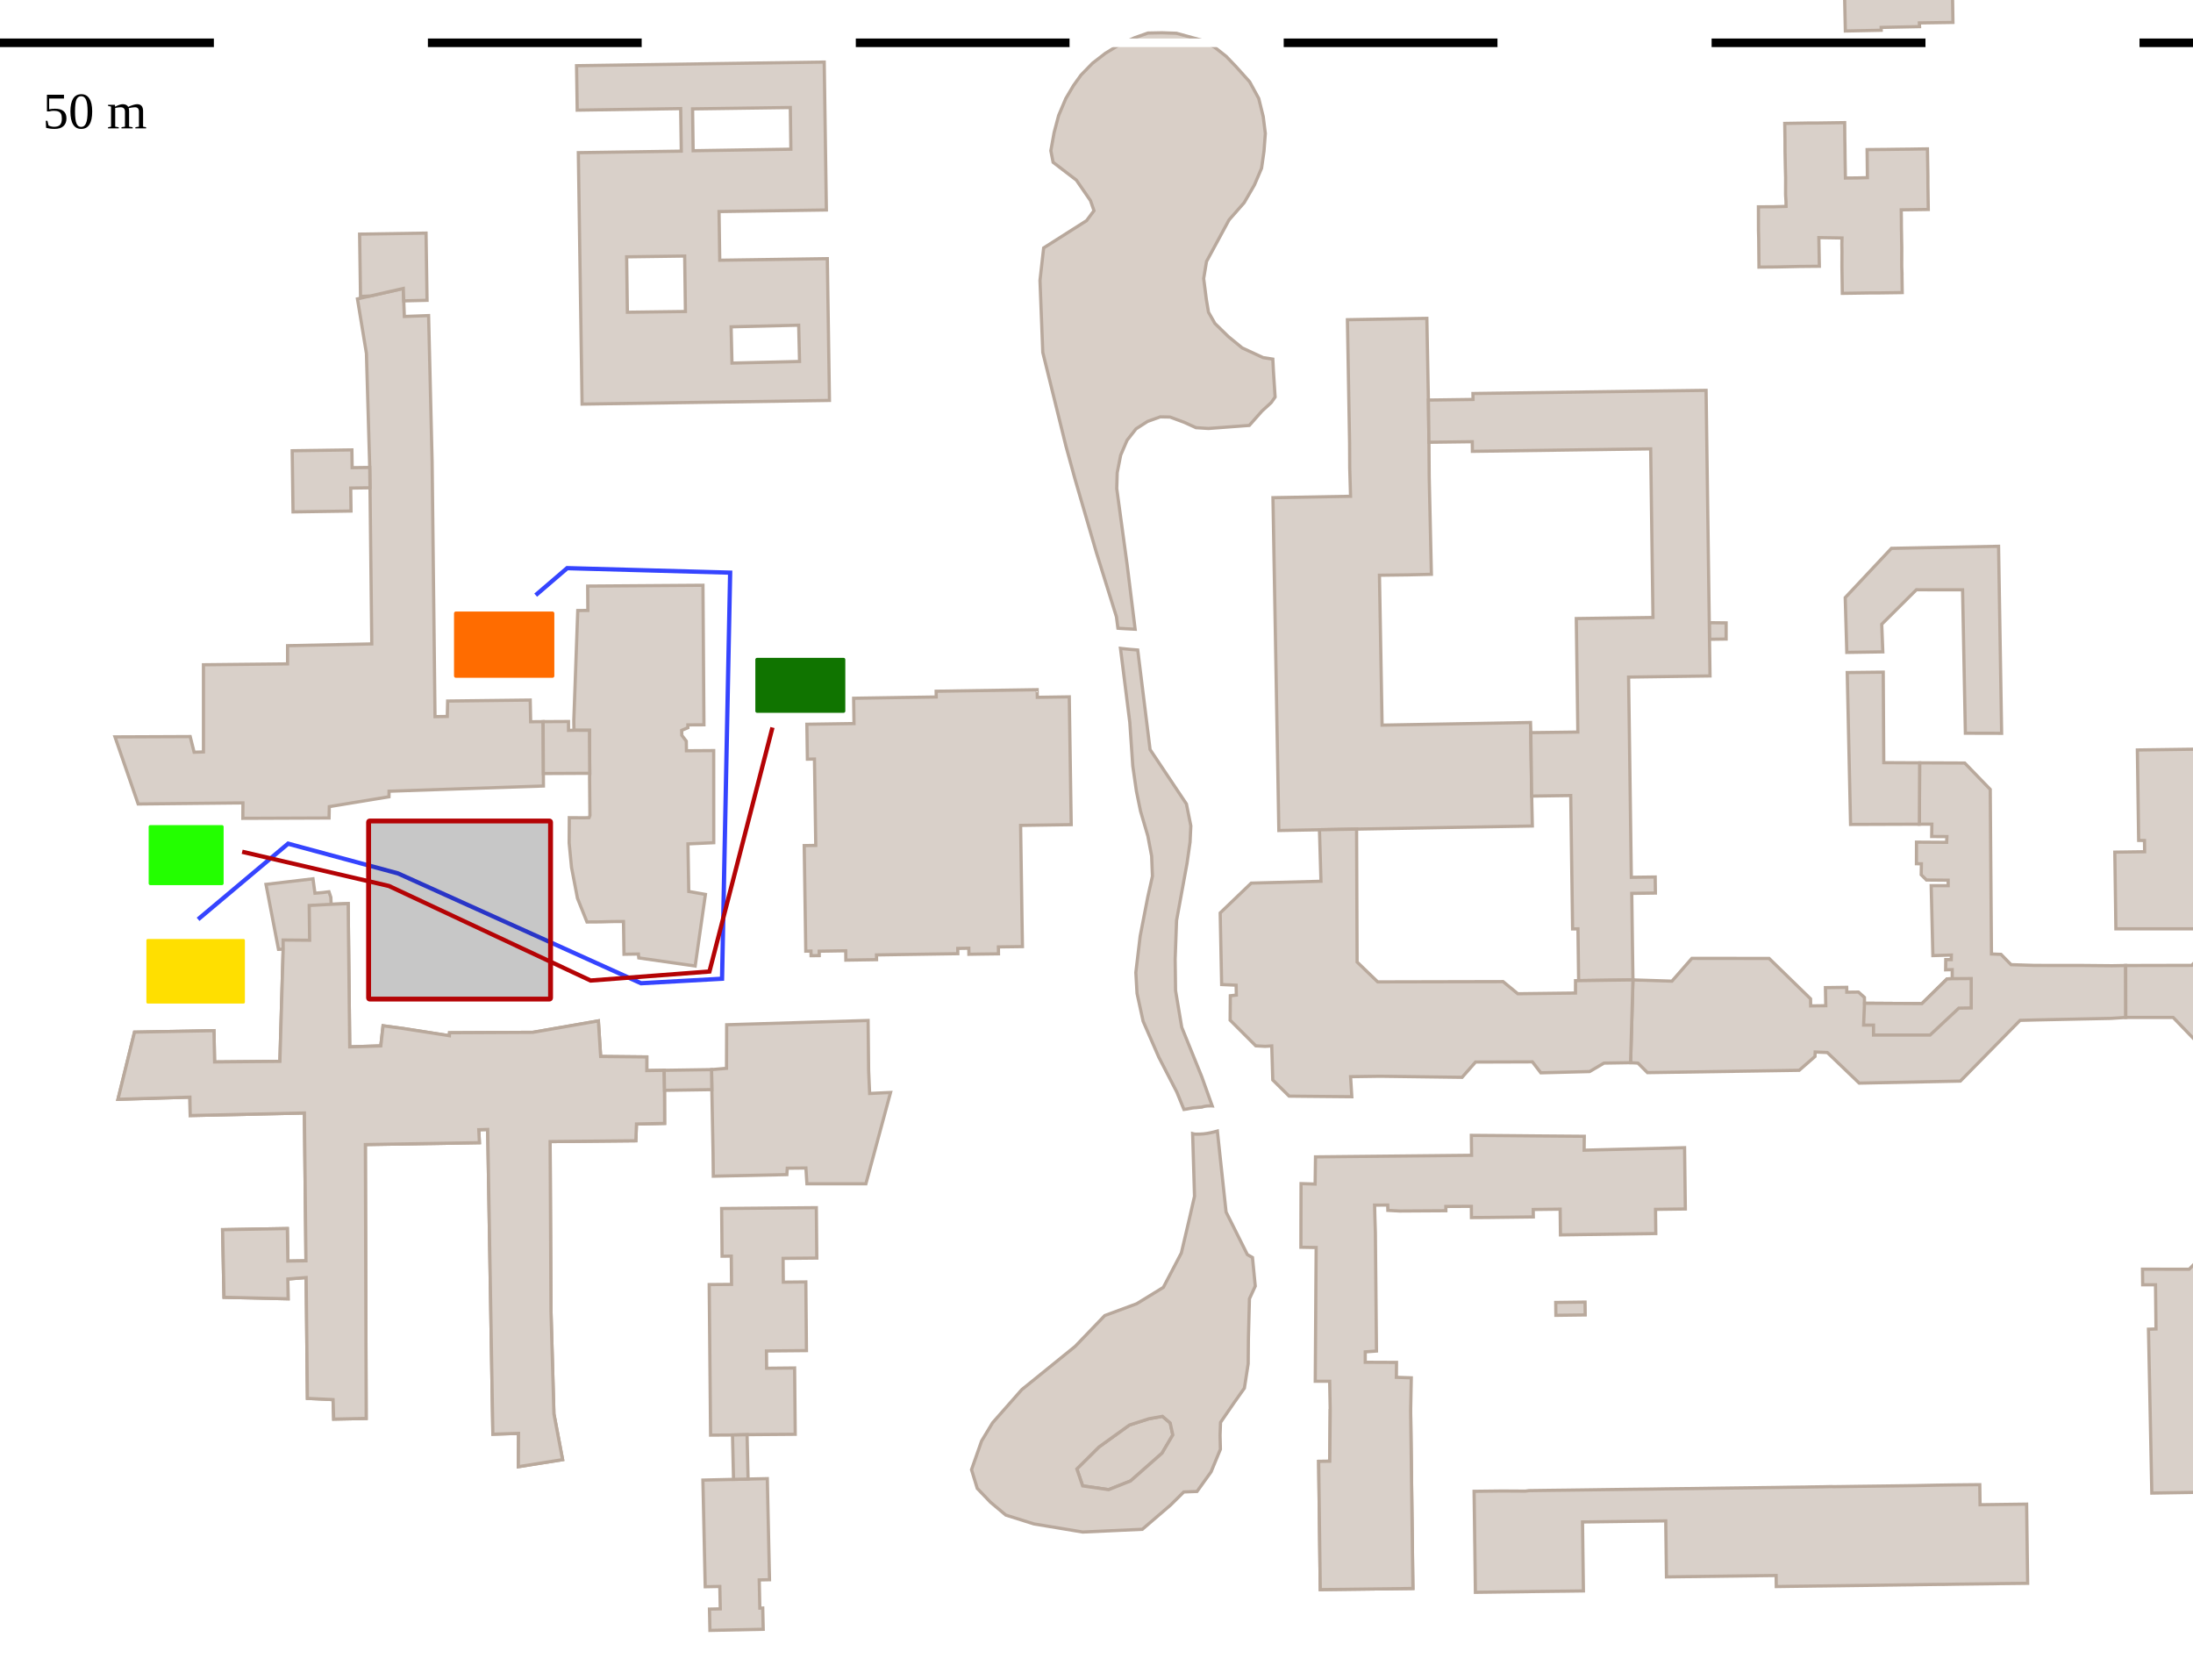
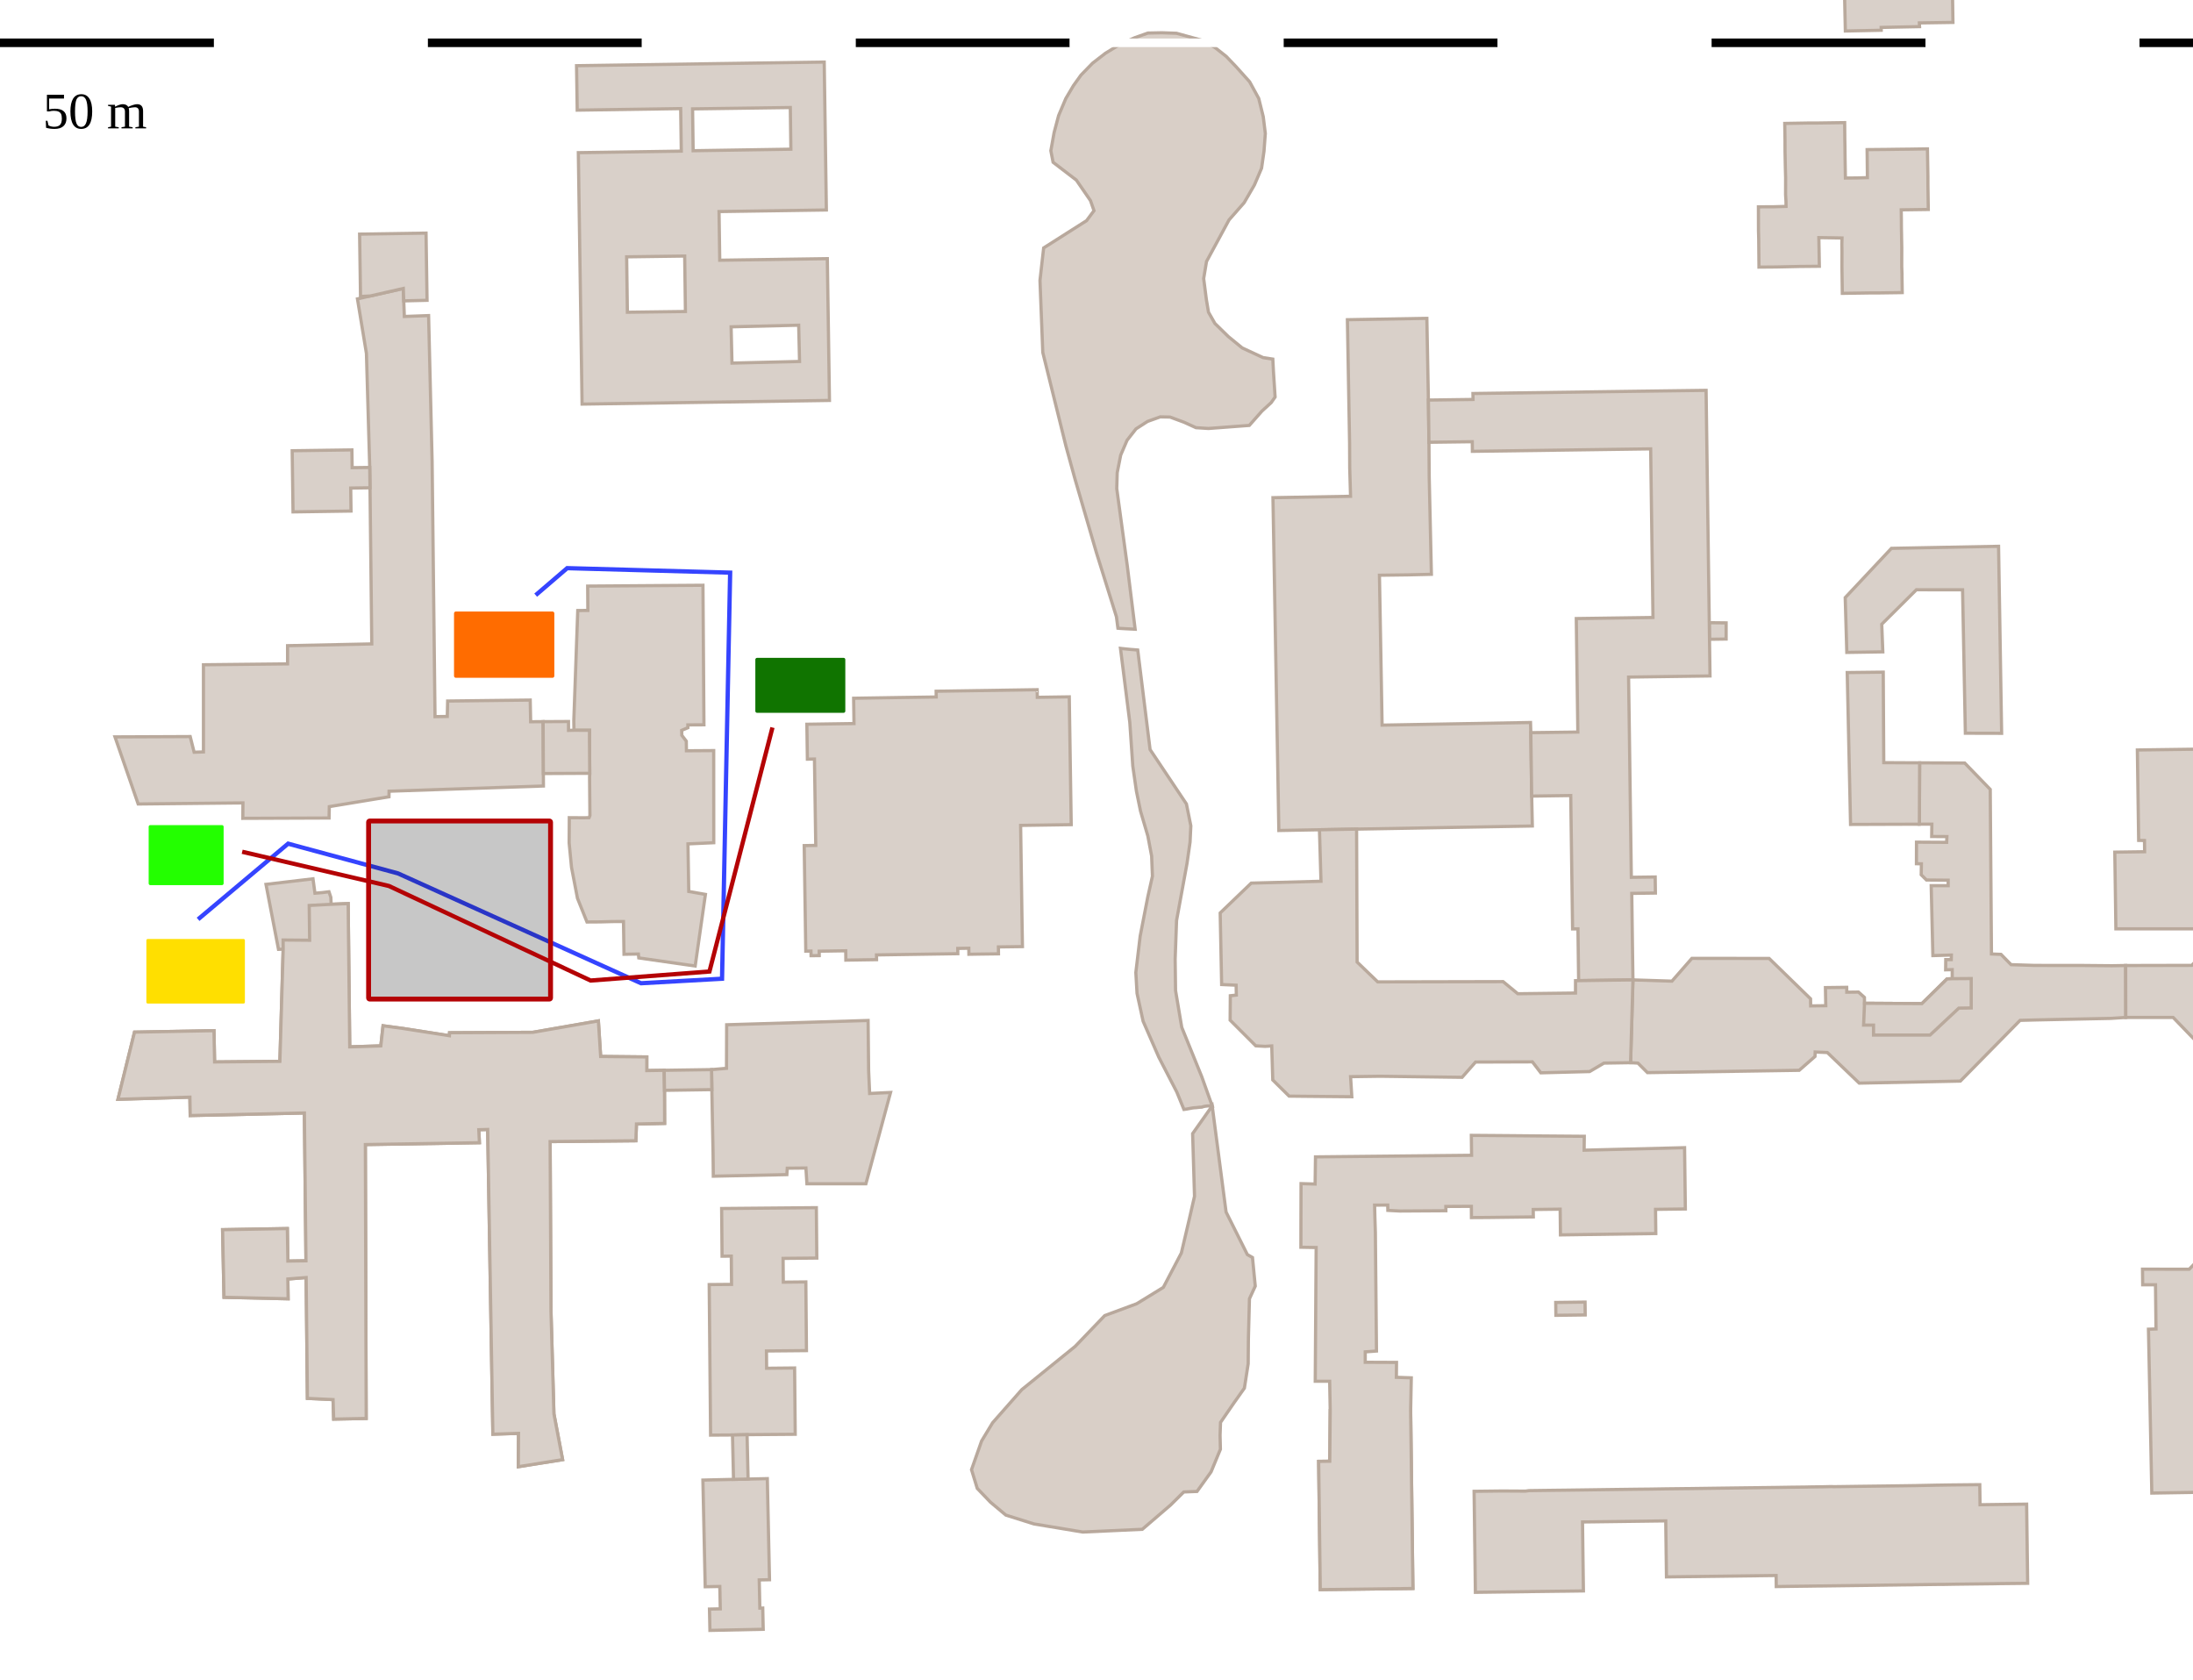
<svg xmlns="http://www.w3.org/2000/svg" viewBox="0.0 0.0 512.5 392.402" version="1.1" id="svg11">
  <defs id="defs11" />
  <g id="layer3">
    <path d="M 271.666,330.959 268.471,331.535 263.939,333 256.828,338.121 251.656,343.254 253.012,347.215 259.1,348.094 264.207,346.064 271.566,339.574 274.082,335.311 273.471,332.512 Z" style="fill:#d9cfc7;fill-rule:evenodd;stroke:#b8a89c;stroke-width:0.75" id="path4" />
-     <path d="M 284.496,264.303 C 283.984,264.458 283.459,264.577 282.938,264.691 282.389,264.812 281.834,264.895 281.275,264.957 280.949,264.992 280.621,265.006 280.293,265.014 280.043,265.019 279.793,265.022 279.543,265.023 279.343,265.036 279.146,264.997 278.951,264.959 278.872,264.942 278.793,264.923 278.715,264.902 L 279.004,274.531 279.154,279.545 277.973,284.721 276.08,292.795 271.875,300.826 265.635,304.656 258.184,307.412 251.266,314.617 238.785,324.73 231.969,332.469 229.4,336.721 227.041,343.428 228.383,347.801 231.479,351.033 235.062,354.041 241.613,356.102 253.02,358 266.955,357.361 273.578,351.674 276.645,348.635 279.738,348.518 283.027,343.938 285.207,338.652 285.127,335.387 285.236,332.381 288.367,327.824 290.812,324.371 291.699,318.664 291.75,312.881 291.994,303.494 293.352,300.533 292.703,293.848 291.504,293.164 286.533,283.225 Z M 271.666,330.959 273.471,332.512 274.082,335.311 271.566,339.574 264.207,346.064 259.1,348.094 253.012,347.215 251.656,343.254 256.828,338.121 263.939,333 268.471,331.535 Z" style="fill:#d9cfc7;fill-rule:evenodd;stroke:#b8a89c;stroke-width:0.75" id="path3" />
+     <path d="M 278.715,264.902 L 283.289,258.426 L 286.533,283.225 L 291.504,293.164 L 292.703,293.848 L 293.352,300.533 L 291.994,303.494 L 291.75,312.881 L 291.699,318.664 L 290.812,324.371 L 288.367,327.824 L 285.236,332.381 L 285.127,335.387 L 285.207,338.652 L 283.027,343.938 L 279.738,348.518 L 276.645,348.635 L 273.578,351.674 L 266.955,357.361 L 253.02,358 L 241.613,356.102 L 235.062,354.041 L 231.479,351.033 L 228.383,347.801 L 227.041,343.428 L 229.4,336.721 L 231.969,332.469 L 238.785,324.73 L 251.266,314.617 L 258.184,307.412 L 265.635,304.656 L 271.875,300.826 L 276.08,292.795 L 277.973,284.721 L 279.154,279.545 L 279.004,274.531 Z" style="fill:#d9cfc7;fill-rule:evenodd;stroke:#b8a89c;stroke-width:0.75" id="path3" />
    <path d="M 261.852,151.506 264.033,168.816 264.734,179.027 265.578,184.877 266.537,189.533 268.248,195.35 269.135,200.049 269.322,204.746 268.24,209.574 266.457,218.744 265.441,227.252 265.723,232.125 267.143,238.635 270.809,247.035 275.027,255.205 276.682,259.254 C 276.916,259.223 277.149,259.19 277.383,259.15 277.806,259.072 278.228,258.986 278.652,258.91 278.943,258.857 279.239,258.843 279.533,258.83 279.764,258.805 279.994,258.774 280.225,258.75 280.382,258.733 280.539,258.725 280.697,258.719 280.718,258.718 280.738,258.717 280.758,258.717 280.794,258.716 280.814,258.713 280.844,258.713 280.974,258.665 281.107,258.623 281.24,258.584 281.843,258.441 282.459,258.403 283.076,258.412 283.147,258.415 283.218,258.421 283.289,258.426 L 280.85,251.604 276.174,240.068 274.725,231.463 274.631,224.105 274.963,215.088 277.4,201.773 278.115,196.771 278.297,192.982 277.264,187.861 268.773,175.154 265.887,151.891 C 264.663,151.797 263.439,151.694 262.221,151.553 262.098,151.538 261.975,151.521 261.852,151.506 Z" style="fill:#d9cfc7;fill-rule:evenodd;stroke:#b8a89c;stroke-width:0.75" id="path2" />
    <path d="M 271.566,7.656 268.275,7.721 265.166,8.818 261.799,10.326 258.336,12.443 255.342,14.754 252.637,17.531 250.854,20.018 249.08,23.023 247.398,26.996 246.346,30.967 245.58,35.221 246.107,37.924 251.547,42.09 254.844,46.875 255.666,49.23 253.928,51.562 243.9,57.934 243.041,65.529 243.699,82.361 249.115,104.271 251.229,111.953 256.25,129.197 260.91,144.129 261.256,146.795 C 261.327,146.801 261.398,146.808 261.469,146.816 261.516,146.788 261.58,146.805 261.648,146.834 262.134,146.871 262.62,146.895 263.105,146.922 263.831,146.957 264.557,146.996 265.283,147.033 L 264.658,141.996 263.436,132.148 260.982,114.168 261.09,110.467 261.906,106.344 263.393,102.881 265.484,100.213 268.182,98.477 271.154,97.412 273.434,97.457 276.746,98.682 279.5,99.941 282.422,100.125 291.959,99.41 294.91,96.066 297.074,94.082 297.99,92.777 297.602,86.82 297.457,83.912 295.184,83.566 290.299,81.299 287.061,78.65 283.916,75.578 282.422,72.951 281.926,69.99 281.297,65.096 281.961,61.102 287.227,51.379 290.754,47.363 293.15,43.229 294.824,39.311 295.393,35.352 295.703,31.184 295.219,27.277 294.166,23.012 292.031,19.105 288.793,15.502 286.557,13.17 283.873,11.053 280.9,9.416 274.941,7.775 Z" style="fill:#d9cfc7;fill-rule:evenodd;stroke:#b8a89c;stroke-width:0.75" id="path1" />
  </g>
  <path style="fill-rule:evenodd;fill:rgb(85.098%,81.569%,78.824%);fill-opacity:1;stroke-width:0.75;stroke-linecap:butt;stroke-linejoin:miter;stroke:rgb(72.549%,66.275%,61.176%);stroke-opacity:1;stroke-miterlimit:4;" d="M 27.57 256.877 L 44.378 256.377 L 44.45 260.675 L 71.134 260.078 L 71.503 294.618 L 67.275 294.683 L 67.152 287.087 L 52.017 287.348 L 52.349 303.147 L 67.332 303.495 L 67.268 298.872 L 69.554 298.687 L 71.546 298.535 L 71.841 326.77 L 77.836 327.053 L 77.98 331.61 L 85.577 331.459 L 85.461 293.565 L 85.381 267.457 L 112.037 267.023 L 111.893 263.985 L 113.971 263.93 L 114.634 302.832 L 115.183 335.137 L 121.177 334.942 L 121.126 342.733 L 131.479 341.084 L 129.451 330.395 L 128.766 306.446 L 128.564 266.762 L 148.597 266.567 L 148.741 262.649 L 155.32 262.509 L 155.292 254.782 L 155.263 252.97 L 155.22 250.105 L 151.158 250.17 L 151.158 246.98 L 140.373 246.872 L 139.84 238.56 L 124.532 241.229 L 105.061 241.327 L 105.025 242.021 L 94.255 240.339 L 89.522 239.699 L 88.995 244.397 L 81.732 244.625 L 81.364 211.148 L 77.389 211.311 L 77.317 209.683 L 76.883 208.381 L 75.318 208.577 L 73.601 208.718 L 73.146 205.354 L 62.16 206.656 L 65.082 221.838 L 66.178 221.805 L 65.407 248.011 L 50.149 248.152 L 50.005 240.839 L 31.436 241.186 Z M 27.57 256.877" id="path1943" />
  <path style="fill-rule:evenodd;fill:rgb(85.098%,81.569%,78.824%);fill-opacity:1;stroke-width:0.75;stroke-linecap:butt;stroke-linejoin:miter;stroke:rgb(72.549%,66.275%,61.176%);stroke-opacity:1;stroke-miterlimit:4;" d="M 27.57 256.877 L 44.378 256.377 L 44.45 260.675 L 71.134 260.078 L 71.503 294.618 L 67.275 294.683 L 67.152 287.087 L 52.017 287.348 L 52.349 303.147 L 67.332 303.495 L 67.268 298.872 L 69.554 298.687 L 71.546 298.535 L 71.841 326.77 L 77.836 327.053 L 77.98 331.61 L 85.577 331.459 L 85.461 293.565 L 85.381 267.457 L 112.037 267.023 L 111.893 263.985 L 113.971 263.93 L 114.634 302.832 L 115.183 335.137 L 121.177 334.942 L 121.126 342.733 L 131.479 341.084 L 129.451 330.395 L 128.766 306.446 L 128.564 266.762 L 148.597 266.567 L 148.741 262.649 L 155.32 262.509 L 155.292 254.782 L 155.263 252.97 L 155.22 250.105 L 151.158 250.17 L 151.158 246.98 L 140.373 246.872 L 139.84 238.56 L 124.532 241.229 L 105.061 241.327 L 105.025 242.021 L 94.255 240.339 L 89.522 239.699 L 88.995 244.397 L 81.732 244.625 L 81.364 211.148 L 77.389 211.311 L 72.26 211.583 L 72.36 219.71 L 66.164 219.656 L 66.178 221.805 L 65.407 248.011 L 50.149 248.152 L 50.005 240.839 L 31.436 241.186 Z M 27.57 256.877" id="path1944" />
  <path style="fill-rule:evenodd;fill:rgb(85.098%,81.569%,78.824%);fill-opacity:1;stroke-width:0.75;stroke-linecap:butt;stroke-linejoin:miter;stroke:rgb(72.549%,66.275%,61.176%);stroke-opacity:1;stroke-miterlimit:4;" d="M 26.87 172.191 L 32.287 187.872 L 54.211 187.645 L 56.772 187.623 L 56.75 191.225 L 76.905 191.149 L 76.956 188.491 L 83.059 187.481 L 90.907 186.19 L 90.922 184.888 L 126.999 183.672 L 126.985 180.753 L 126.948 173.168 L 126.926 168.632 L 124.012 168.654 L 123.911 163.586 L 104.614 163.814 L 104.528 167.416 L 101.663 167.46 L 100.985 107.852 L 100.163 73.745 L 94.493 73.951 L 94.421 72.073 L 94.356 70.305 L 94.248 67.407 L 86.514 69.166 L 83.535 69.838 L 85.634 82.6 L 86.406 109.23 L 86.471 113.983 L 86.868 149.089 L 86.882 150.466 L 67.203 150.879 L 67.203 155.133 L 47.545 155.339 L 47.545 175.708 L 45.366 175.773 L 44.45 172.115 L 39.919 172.137 Z M 26.87 172.191" id="path1946" />
  <path style="fill-rule:evenodd;fill:rgb(85.098%,81.569%,78.824%);fill-opacity:1;stroke-width:0.75;stroke-linecap:butt;stroke-linejoin:miter;stroke:rgb(72.549%,66.275%,61.176%);stroke-opacity:1;stroke-miterlimit:4;" d="M 297.485 116.294 L 298.43 169.652 L 298.56 176.717 L 298.863 194.068 L 303.487 193.982 L 308.356 193.895 L 317.034 193.742 L 358.104 193.016 L 357.952 186.027 L 357.75 171.204 L 357.678 168.828 L 322.993 169.446 L 322.936 166.169 L 322.373 134.417 L 329.089 134.33 L 334.514 134.2 L 334.002 111.444 L 333.944 103.348 L 333.814 93.484 L 333.454 74.385 L 314.885 74.711 L 315.397 103.608 L 315.426 109.361 L 315.621 115.969 Z M 297.485 116.294" id="path1947" />
  <path style="fill-rule:evenodd;fill:rgb(85.098%,81.569%,78.824%);fill-opacity:1;stroke-width:0.75;stroke-linecap:butt;stroke-linejoin:miter;stroke:rgb(72.549%,66.275%,61.176%);stroke-opacity:1;stroke-miterlimit:4;" d="M 134.739 15.351 L 134.869 24.011 L 134.891 25.736 L 159.071 25.378 L 159.216 35.318 L 135.157 35.676 L 135.367 50.164 L 135.504 59.409 L 136.03 94.428 L 193.843 93.571 L 193.633 79.474 L 193.345 60.441 L 168.204 60.809 L 168.039 49.436 L 193.121 49.067 L 192.616 14.504 L 165.673 14.894 Z M 146.447 60.017 L 160.01 59.833 L 160.183 72.789 L 146.62 72.964 Z M 161.857 25.443 L 184.696 25.128 L 184.825 34.862 L 161.986 35.22 Z M 170.859 76.371 L 186.651 75.991 L 186.853 84.466 L 171.061 84.846 Z M 170.859 76.371" id="path1948" />
  <path style="fill-rule:evenodd;fill:rgb(85.098%,81.569%,78.824%);fill-opacity:1;stroke-width:0.75;stroke-linecap:butt;stroke-linejoin:miter;stroke:rgb(72.549%,66.275%,61.176%);stroke-opacity:1;stroke-miterlimit:4;" d="M 187.941 197.595 L 188.31 222.261 L 189.522 222.239 L 189.543 223.324 L 191.455 223.303 L 191.441 222.271 L 197.645 222.174 L 197.673 224.355 L 204.851 224.247 L 204.837 223.14 L 222.28 222.879 L 223.839 222.857 L 223.823 221.62 L 226.406 221.577 L 226.428 222.988 L 229.155 222.944 L 233.346 222.89 L 233.325 221.273 L 238.944 221.197 L 238.829 214.122 L 238.519 192.875 L 250.342 192.701 L 250.104 177.162 L 249.888 162.837 L 242.414 162.946 L 242.385 161.166 L 218.774 161.524 L 218.796 162.87 L 210.637 162.989 L 199.492 163.163 L 199.578 169.077 L 188.562 169.24 L 188.685 177.4 L 190.337 177.368 L 190.639 197.552 Z M 187.941 197.595" id="path1949" />
  <path style="fill-rule:evenodd;fill:rgb(85.098%,81.569%,78.824%);fill-opacity:1;stroke-width:0.75;stroke-linecap:butt;stroke-linejoin:miter;stroke:rgb(72.549%,66.275%,61.176%);stroke-opacity:1;stroke-miterlimit:4;" d="M 381.065 248.325 L 382.79 248.423 L 385.012 250.648 L 420.468 250.105 L 424.161 246.872 L 424.198 245.83 L 427.047 245.949 L 434.492 253.1 L 458.131 252.623 L 464.898 245.743 L 472.09 238.43 L 475.913 238.332 L 482.76 238.19 L 486.713 238.104 L 493.256 237.974 L 496.791 237.746 L 496.776 231.267 L 496.762 225.614 L 493.574 225.668 L 486.497 225.603 L 482.644 225.603 L 475.46 225.592 L 469.984 225.418 L 467.633 223.01 L 465.403 222.922 L 465.115 184.465 L 459.149 178.301 L 448.617 178.257 L 448.551 192.592 L 451.473 192.582 L 451.429 195.469 L 454.986 195.49 L 454.929 196.836 L 447.88 196.792 L 447.866 201.827 L 449.027 201.849 L 448.984 204.41 L 450.218 205.636 L 455.282 205.679 L 455.282 206.959 L 451.315 206.959 L 451.711 223.303 L 456.033 223.172 L 456.003 224.236 L 454.719 224.236 L 454.69 226.623 L 456.227 226.58 L 456.227 228.696 L 455.023 228.75 L 452.151 231.571 L 449.143 234.522 L 435.733 234.436 L 435.711 233.069 L 434.319 231.821 L 431.592 231.853 L 431.57 230.714 L 426.6 230.779 L 426.679 235.011 L 423.151 235.055 L 423.123 233.395 L 413.441 223.964 L 395.392 223.942 L 390.732 229.271 L 381.614 228.978 Z M 381.065 248.325" id="path1950" />
  <path style="fill-rule:evenodd;fill:rgb(85.098%,81.569%,78.824%);fill-opacity:1;stroke-width:0.75;stroke-linecap:butt;stroke-linejoin:miter;stroke:rgb(72.549%,66.275%,61.176%);stroke-opacity:1;stroke-miterlimit:4;" d="M 494.223 199.125 L 494.374 209.695 L 494.475 217.052 L 497.808 217.052 L 515.85 217.041 L 518.166 219.277 L 512.214 225.581 L 498.003 225.614 L 496.762 225.614 L 496.776 231.267 L 496.791 237.746 L 507.864 237.757 L 517.156 247.381 L 517.61 264.441 L 517.639 265.536 L 523.576 265.428 L 529.426 265.395 L 529.419 264.376 L 529.412 263.322 L 529.26 246.72 L 537.593 246.644 L 537.542 253.979 L 544.915 253.936 L 555.736 253.881 L 555.353 229.575 L 522.667 198.767 L 519.688 198.842 L 519.659 196.206 L 520.864 196.152 L 520.38 174.969 L 499.496 175.252 L 499.799 196.38 L 501.162 196.401 L 501.191 199.027 Z M 515.907 228.946 L 521.881 222.857 L 537.485 237.919 L 537.542 241.674 L 529.21 241.674 Z M 515.907 228.946" id="path1951" />
  <path style="fill-rule:evenodd;fill:rgb(85.098%,81.569%,78.824%);fill-opacity:1;stroke-width:0.75;stroke-linecap:butt;stroke-linejoin:miter;stroke:rgb(72.549%,66.275%,61.176%);stroke-opacity:1;stroke-miterlimit:4;" d="M 344.491 348.484 L 344.606 357.186 L 344.642 360.268 L 344.65 360.691 L 344.657 360.898 L 344.707 365.032 L 344.722 366.074 L 344.794 372.086 L 351.337 371.999 L 352.52 371.988 L 357.389 371.923 L 357.736 371.911 L 362.1 371.858 L 364.863 371.825 L 365.094 371.825 L 366.01 371.814 L 370.043 371.76 L 369.934 363.686 L 369.927 363.231 L 369.891 360.333 L 369.884 359.629 L 369.848 356.926 L 369.833 355.646 L 389.051 355.396 L 389.282 355.396 L 389.31 357.968 L 389.332 359.509 L 389.361 361.592 L 389.376 363.133 L 389.383 363.383 L 389.448 368.483 L 415.072 368.157 L 415.094 369.47 L 415.108 370.74 L 418.217 370.696 L 421.485 370.653 L 421.745 370.653 L 424.804 370.609 L 426.066 370.599 L 428.525 370.566 L 429.341 370.556 L 433.619 370.501 L 436.988 370.458 L 439.917 370.414 L 440.277 370.414 L 440.407 370.403 L 443.321 370.371 L 443.668 370.36 L 446.633 370.328 L 446.978 370.328 L 447.137 370.316 L 450.362 370.273 L 453.717 370.23 L 453.876 370.241 L 457.093 370.186 L 460.642 370.143 L 466.146 370.078 L 467.027 370.056 L 473.858 369.98 L 473.786 364.392 L 473.75 361.94 L 473.75 361.517 L 473.699 357.859 L 473.67 355.57 L 473.634 352.716 L 473.619 351.479 L 466.825 351.565 L 462.734 351.62 L 462.705 349.449 L 462.669 346.932 L 461.096 346.943 L 455.909 346.998 L 452.39 347.051 L 451.833 347.063 L 447.592 347.149 L 444.512 347.193 L 441.194 347.236 L 434.261 347.323 L 429.759 347.388 L 428.447 347.399 L 428.043 347.377 L 426.066 347.421 L 422.935 347.464 L 422.041 347.486 L 418.477 347.529 L 415.035 347.583 L 411.472 347.627 L 410.931 347.638 L 408.074 347.671 L 404.72 347.714 L 400.557 347.768 L 395.031 347.844 L 393.863 347.854 L 389.188 347.909 L 385.733 347.964 L 382.516 347.996 L 379.118 348.039 L 375.756 348.082 L 372.589 348.126 L 369.444 348.169 L 366.002 348.213 L 362.179 348.257 L 359.012 348.3 L 357.426 348.322 L 357.281 348.332 L 356.487 348.44 L 351.026 348.408 Z M 344.491 348.484" id="path1952" />
  <path style="fill-rule:evenodd;fill:rgb(85.098%,81.569%,78.824%);fill-opacity:1;stroke-width:0.75;stroke-linecap:butt;stroke-linejoin:miter;stroke:rgb(72.549%,66.275%,61.176%);stroke-opacity:1;stroke-miterlimit:4;" d="M 133.008 196.976 L 133.563 202.685 L 134.955 209.911 L 137.177 215.446 L 140.373 215.424 L 143.064 215.348 L 145.704 215.337 L 145.827 222.988 L 149.189 222.933 L 149.283 223.844 L 162.463 225.733 L 164.857 209 L 160.961 208.316 L 160.789 198.073 L 160.774 197.194 L 166.805 196.922 L 166.79 175.393 L 160.42 175.436 L 160.385 173.19 L 159.339 171.822 L 159.31 170.661 L 160.753 170.054 L 160.753 169.391 L 164.511 169.37 L 164.28 136.761 L 155.118 136.826 L 137.336 136.956 L 137.379 142.642 L 135.02 142.664 L 134.097 168.415 L 134.134 170.64 L 137.769 170.65 L 137.755 172.538 L 137.82 180.699 L 137.783 181.643 L 137.863 190.574 L 137.661 191.073 L 136.355 191.095 L 133.044 191.073 Z M 133.008 196.976" id="path1953" />
  <path style="fill-rule:evenodd;fill:rgb(85.098%,81.569%,78.824%);fill-opacity:1;stroke-width:0.75;stroke-linecap:butt;stroke-linejoin:miter;stroke:rgb(72.549%,66.275%,61.176%);stroke-opacity:1;stroke-miterlimit:4;" d="M 166.286 249.943 L 166.329 252.819 L 166.357 254.62 L 166.639 269.334 L 166.697 274.847 L 183.888 274.478 L 183.982 272.98 L 188.339 272.937 L 188.577 276.615 L 202.362 276.615 L 208.119 255.282 L 203.235 255.52 L 202.998 250.192 L 202.874 238.462 L 169.82 239.46 L 169.784 249.639 Z M 166.286 249.943" id="path1954" />
  <path style="fill-rule:evenodd;fill:rgb(85.098%,81.569%,78.824%);fill-opacity:1;stroke-width:0.75;stroke-linecap:butt;stroke-linejoin:miter;stroke:rgb(72.549%,66.275%,61.176%);stroke-opacity:1;stroke-miterlimit:4;" d="M 500.701 296.571 L 500.744 300.228 L 503.738 300.217 L 503.854 310.548 L 502.093 310.602 L 502.872 348.896 L 520.156 348.615 L 520.005 313.63 L 519.926 311.893 L 519.457 311.427 L 523.093 307.564 L 522.638 307.086 L 518.959 310.993 L 515.872 307.857 L 516.377 307.314 L 519.205 304.265 L 519.55 303.896 L 523.107 307.542 L 530.588 299.198 L 532.377 297.309 L 517.668 283.517 L 517.546 290.505 L 511.601 296.593 Z M 500.701 296.571" id="path1955" />
  <path style="fill-rule:evenodd;fill:rgb(85.098%,81.569%,78.824%);fill-opacity:1;stroke-width:0.75;stroke-linecap:butt;stroke-linejoin:miter;stroke:rgb(72.549%,66.275%,61.176%);stroke-opacity:1;stroke-miterlimit:4;" d="M 165.737 300.174 L 166.062 335.353 L 171.184 335.321 L 174.589 335.245 L 185.843 335.158 L 185.698 319.663 L 179.155 319.728 L 179.119 315.691 L 188.468 315.605 L 188.324 299.556 L 183.058 299.609 L 183.029 296.745 L 183.008 294.054 L 190.885 293.978 L 190.777 282.204 L 168.645 282.399 L 168.745 293.544 L 170.902 293.522 L 170.931 296.734 L 170.961 300.13 Z M 165.737 300.174" id="path1956" />
  <path style="fill-rule:evenodd;fill:rgb(85.098%,81.569%,78.824%);fill-opacity:1;stroke-width:0.75;stroke-linecap:butt;stroke-linejoin:miter;stroke:rgb(72.549%,66.275%,61.176%);stroke-opacity:1;stroke-miterlimit:4;" d="M 410.938 48.329 L 410.953 53.972 L 410.982 54.873 L 411.003 55.774 L 411.068 62.416 L 415.129 62.383 L 420.1 62.274 L 420.533 62.264 L 425.178 62.22 L 425.063 55.524 L 427.898 55.567 L 430.474 55.611 L 430.437 57.141 L 430.466 58.802 L 430.459 59.92 L 430.459 60.712 L 430.452 62.241 L 430.48 64.119 L 430.545 68.547 L 437.211 68.449 L 439.043 68.449 L 444.548 68.373 L 444.49 64.455 L 444.497 64.054 L 444.433 62.318 L 444.433 61.385 L 444.439 58.704 L 444.439 57.782 L 444.396 55.6 L 444.389 54.981 L 444.353 53.181 L 444.346 51.488 L 444.324 49.795 L 444.31 49.035 L 450.637 48.948 L 450.55 42.991 L 450.55 41.2 L 450.441 34.787 L 446.279 34.852 L 443.335 34.884 L 440.933 34.917 L 436.339 34.96 L 436.41 41.514 L 433.972 41.58 L 431.267 41.602 L 431.188 36.957 L 431.159 34.124 L 431.13 32.714 L 431.094 28.655 L 424.219 28.753 L 422.358 28.753 L 417.092 28.839 L 417.149 32.584 L 417.157 35.405 L 417.171 36.034 L 417.229 39.008 L 417.294 41.461 L 417.294 41.992 L 417.286 45.009 L 417.286 45.519 L 417.38 47.039 L 417.394 48.232 L 414.372 48.319 Z M 410.938 48.329" id="path1957" />
  <path style="fill-rule:evenodd;fill:rgb(85.098%,81.569%,78.824%);fill-opacity:1;stroke-width:0.75;stroke-linecap:butt;stroke-linejoin:miter;stroke:rgb(72.549%,66.275%,61.176%);stroke-opacity:1;stroke-miterlimit:4;" d="M 308.169 341.485 L 308.436 362.786 L 308.544 371.456 L 330.193 371.185 L 330.099 363.806 L 329.666 329.646 L 317.713 329.646 L 310.867 329.614 L 310.773 340.118 L 310.758 341.452 Z M 308.169 341.485" id="path1958" />
  <path style="fill-rule:evenodd;fill:rgb(85.098%,81.569%,78.824%);fill-opacity:1;stroke-width:0.75;stroke-linecap:butt;stroke-linejoin:miter;stroke:rgb(72.549%,66.275%,61.176%);stroke-opacity:1;stroke-miterlimit:4;" d="M 164.265 345.858 L 164.806 370.784 L 168.219 370.718 L 168.327 375.949 L 165.802 376.002 L 165.91 380.984 L 178.361 380.723 L 178.253 375.764 L 177.575 375.775 L 177.431 369.188 L 179.833 369.144 L 179.321 345.521 L 174.827 345.619 L 171.422 345.695 Z M 164.265 345.858" id="path1959" />
  <path style="fill-rule:evenodd;fill:rgb(85.098%,81.569%,78.824%);fill-opacity:1;stroke-width:0.75;stroke-linecap:butt;stroke-linejoin:miter;stroke:rgb(72.549%,66.275%,61.176%);stroke-opacity:1;stroke-miterlimit:4;" d="M 430.935 -7.46 L 431.253 7.245 L 439.635 7.071 L 439.621 6.409 L 443.682 6.322 L 448.595 6.224 L 448.551 5.356 L 456.4 5.237 L 456.162 -9.869 L 448.313 -9.749 L 448.327 -8.87 L 439.317 -8.708 L 439.317 -7.645 Z M 430.935 -7.46" id="path1960" />
  <path style="fill-rule:evenodd;fill:rgb(85.098%,81.569%,78.824%);fill-opacity:1;stroke-width:0.75;stroke-linecap:butt;stroke-linejoin:miter;stroke:rgb(72.549%,66.275%,61.176%);stroke-opacity:1;stroke-miterlimit:4;" d="M 84.04 54.71 L 84.249 69.274 L 86.514 69.166 L 94.248 67.407 L 94.356 70.305 L 99.802 70.175 L 99.564 54.472 Z M 84.04 54.71" id="path1961" />
  <path style="fill-rule:evenodd;fill:rgb(85.098%,81.569%,78.824%);fill-opacity:1;stroke-width:0.75;stroke-linecap:butt;stroke-linejoin:miter;stroke:rgb(72.549%,66.275%,61.176%);stroke-opacity:1;stroke-miterlimit:4;" d="M 68.285 105.323 L 68.479 119.616 L 82.034 119.42 L 81.962 114.048 L 86.471 113.983 L 86.406 109.23 L 82.295 109.284 L 82.236 105.128 Z M 68.285 105.323" id="path1962" />
  <path style="fill-rule:evenodd;fill:rgb(85.098%,81.569%,78.824%);fill-opacity:1;stroke-width:0.75;stroke-linecap:butt;stroke-linejoin:miter;stroke:rgb(72.549%,66.275%,61.176%);stroke-opacity:1;stroke-miterlimit:4;" d="M 126.926 168.632 L 126.948 173.168 L 126.985 180.753 L 137.82 180.699 L 137.755 172.538 L 137.769 170.65 L 134.134 170.64 L 132.863 170.672 L 132.857 168.6 Z M 126.926 168.632" id="path1963" />
  <path style="fill-rule:evenodd;fill:rgb(85.098%,81.569%,78.824%);fill-opacity:1;stroke-width:0.75;stroke-linecap:butt;stroke-linejoin:miter;stroke:rgb(72.549%,66.275%,61.176%);stroke-opacity:1;stroke-miterlimit:4;" d="M 155.22 250.105 L 155.263 252.97 L 155.292 254.782 L 166.357 254.62 L 166.329 252.819 L 166.286 249.943 Z M 155.22 250.105" id="path1964" />
  <path style="fill-rule:evenodd;fill:rgb(85.098%,81.569%,78.824%);fill-opacity:1;stroke-width:0.75;stroke-linecap:butt;stroke-linejoin:miter;stroke:rgb(72.549%,66.275%,61.176%);stroke-opacity:1;stroke-miterlimit:4;" d="M 363.571 304.351 L 363.608 307.358 L 370.461 307.271 L 370.425 304.265 Z M 363.571 304.351" id="path1965" />
  <path style="fill-rule:evenodd;fill:rgb(85.098%,81.569%,78.824%);fill-opacity:1;stroke-width:0.75;stroke-linecap:butt;stroke-linejoin:miter;stroke:rgb(72.549%,66.275%,61.176%);stroke-opacity:1;stroke-miterlimit:4;" d="M 399.453 145.507 L 399.504 149.382 L 403.392 149.327 L 403.392 145.551 Z M 399.453 145.507" id="path1966" />
  <path style="fill-rule:evenodd;fill:rgb(85.098%,81.569%,78.824%);fill-opacity:1;stroke-width:0.75;stroke-linecap:butt;stroke-linejoin:miter;stroke:rgb(72.549%,66.275%,61.176%);stroke-opacity:1;stroke-miterlimit:4;" d="M 304.013 291.449 L 307.585 291.514 L 307.563 294.423 L 307.512 301.465 L 307.469 308.117 L 307.419 315.344 L 307.397 318.6 L 307.368 322.766 L 310.737 322.766 L 310.852 328.756 L 310.867 329.614 L 310.773 340.118 L 310.758 341.452 L 308.169 341.485 L 308.436 362.786 L 308.544 371.456 L 330.193 371.185 L 330.099 363.806 L 329.666 329.646 L 329.818 321.963 L 326.319 321.844 L 326.34 321.052 L 326.362 318.36 L 319.054 318.328 L 319.054 315.898 L 321.681 315.703 L 321.421 287.988 L 321.313 284.548 L 321.24 281.607 L 324.306 281.597 L 324.336 282.834 L 327.142 282.986 L 337.897 282.921 L 337.89 281.922 L 343.856 281.89 L 343.871 284.516 L 347.585 284.494 L 358.334 284.364 L 358.312 282.627 L 364.603 282.551 L 364.675 288.563 L 386.959 288.249 L 386.894 282.594 L 393.863 282.508 L 393.682 268.184 L 389.059 268.303 L 370.208 268.77 L 370.245 265.525 L 359.301 265.438 L 352.232 265.373 L 343.849 265.308 L 343.906 269.964 L 307.426 270.333 L 307.389 273.078 L 307.34 276.68 L 304.05 276.583 L 304.028 283.788 Z M 304.013 291.449" id="path1967" />
  <path style="fill-rule:evenodd;fill:rgb(85.098%,81.569%,78.824%);fill-opacity:1;stroke-width:0.75;stroke-linecap:butt;stroke-linejoin:miter;stroke:rgb(72.549%,66.275%,61.176%);stroke-opacity:1;stroke-miterlimit:4;" d="M 333.814 93.484 L 333.944 103.348 L 344.065 103.218 L 344.094 105.464 L 379.442 104.976 L 385.755 104.89 L 386.296 144.292 L 368.376 144.542 L 368.737 171.063 L 357.75 171.204 L 357.952 186.027 L 361.797 185.973 L 367.077 185.897 L 367.51 217.063 L 368.765 217.052 L 368.924 229.151 L 375.684 229.054 L 381.614 228.978 L 381.506 221.327 L 381.447 216.921 L 381.339 208.761 L 386.865 208.686 L 386.814 204.931 L 381.239 205.006 L 380.741 168.458 L 380.596 158.215 L 399.627 157.954 L 399.504 149.382 L 399.453 145.507 L 398.71 91.216 L 382.176 91.433 L 344.224 91.954 L 344.246 93.343 L 337.01 93.441 Z M 333.814 93.484" id="path1968" />
  <path style="fill-rule:evenodd;fill:rgb(85.098%,81.569%,78.824%);fill-opacity:1;stroke-width:0.75;stroke-linecap:butt;stroke-linejoin:miter;stroke:rgb(72.549%,66.275%,61.176%);stroke-opacity:1;stroke-miterlimit:4;" d="M 285.156 213.33 L 285.495 230.063 L 288.879 230.215 L 288.929 232.526 L 287.523 232.678 L 287.479 238.386 L 293.474 244.387 L 295.638 244.506 L 297.203 244.409 L 297.442 252.363 L 301.265 256.139 L 304.187 256.171 L 315.916 256.28 L 315.628 251.592 L 322.532 251.495 L 341.685 251.744 L 344.83 248.174 L 358.118 248.13 L 360.087 250.691 L 371.492 250.398 L 374.84 248.423 L 381.065 248.325 L 381.614 228.978 L 375.684 229.054 L 368.924 229.151 L 368.196 229.162 L 368.189 232.048 L 354.706 232.211 L 351.271 229.379 L 321.969 229.444 L 319.307 226.883 L 317.157 224.81 L 317.034 193.742 L 308.356 193.895 L 308.71 205.929 L 292.413 206.363 Z M 285.156 213.33" id="path1969" />
  <path style="fill-rule:evenodd;fill:rgb(85.098%,81.569%,78.824%);fill-opacity:1;stroke-width:0.75;stroke-linecap:butt;stroke-linejoin:miter;stroke:rgb(72.549%,66.275%,61.176%);stroke-opacity:1;stroke-miterlimit:4;" d="M 431.223 139.647 L 431.598 152.452 L 440.01 152.322 L 439.758 145.865 L 447.852 137.813 L 458.651 137.825 L 459.3 171.334 L 467.776 171.356 L 467.062 127.656 L 442.023 128.134 Z M 431.223 139.647" id="path1970" />
  <path style="fill-rule:evenodd;fill:rgb(85.098%,81.569%,78.824%);fill-opacity:1;stroke-width:0.75;stroke-linecap:butt;stroke-linejoin:miter;stroke:rgb(72.549%,66.275%,61.176%);stroke-opacity:1;stroke-miterlimit:4;" d="M 431.692 157.161 L 432.472 192.647 L 448.551 192.592 L 448.617 178.257 L 440.233 178.214 L 440.111 157.064 Z M 431.692 157.161" id="path1971" />
  <path style="fill-rule:evenodd;fill:rgb(85.098%,81.569%,78.824%);fill-opacity:1;stroke-width:0.75;stroke-linecap:butt;stroke-linejoin:miter;stroke:rgb(72.549%,66.275%,61.176%);stroke-opacity:1;stroke-miterlimit:4;" d="M 435.523 239.547 L 437.839 239.547 L 437.839 241.87 L 451.047 241.87 L 457.77 235.576 L 460.67 235.532 L 460.67 228.663 L 456.227 228.696 L 455.023 228.75 L 452.151 231.571 L 449.143 234.522 L 435.733 234.436 Z M 435.523 239.547" id="path1972" />
  <path style="fill-rule:evenodd;fill:rgb(85.098%,81.569%,78.824%);fill-opacity:1;stroke-width:0.75;stroke-linecap:butt;stroke-linejoin:miter;stroke:rgb(72.549%,66.275%,61.176%);stroke-opacity:1;stroke-miterlimit:4;" d="M 171.184 335.321 L 171.422 345.695 L 174.827 345.619 L 174.589 335.245 Z M 171.184 335.321" id="path1973" />
  <line x1="0" y1="10" x2="50" y2="10" style="stroke:rgb(0,0,0);stroke-width:2" id="line1" />
  <line x1="50" y1="10" x2="100" y2="10" style="stroke:rgb(100%,100%,100%);stroke-width:2" id="line2" />
  <line x1="100" y1="10" x2="150" y2="10" style="stroke:rgb(0,0,0);stroke-width:2" id="line3" />
  <line x1="150" y1="10" x2="200" y2="10" style="stroke:rgb(100%,100%,100%);stroke-width:2" id="line4" />
  <line x1="200" y1="10" x2="250" y2="10" style="stroke:rgb(0,0,0);stroke-width:2" id="line5" />
  <line x1="250" y1="10" x2="300" y2="10" style="stroke:rgb(100%,100%,100%);stroke-width:2" id="line6" />
  <line x1="300" y1="10" x2="350" y2="10" style="stroke:rgb(0,0,0);stroke-width:2" id="line7" />
  <line x1="350" y1="10" x2="400" y2="10" style="stroke:rgb(100%,100%,100%);stroke-width:2" id="line8" />
  <line x1="400" y1="10" x2="450" y2="10" style="stroke:rgb(0,0,0);stroke-width:2" id="line9" />
  <line x1="450" y1="10" x2="500" y2="10" style="stroke:rgb(100%,100%,100%);stroke-width:2" id="line10" />
  <line x1="500" y1="10" x2="550" y2="10" style="stroke:rgb(0,0,0);stroke-width:2" id="line11" />
  <text x="10" y="30" style="font-size:12px" id="text11">50 m</text>
  <g id="layer1">
    <rect style="fill:#ffdf00;fill-opacity:1;stroke:#000000;stroke-width:0;stroke-linejoin:bevel;stroke-dasharray:none;stroke-opacity:1" id="rect3" width="23.023" height="15.089" x="34.21" y="219.416" ry="0.314" />
    <rect style="fill:#ff6c00;fill-opacity:1;stroke:#ff6c00;stroke-width:0;stroke-linejoin:bevel;stroke-dasharray:none;stroke-opacity:1" id="rect4" width="23.442" height="15.495" x="106.104" y="142.894" ry="0.436" />
    <path style="fill:#000000;fill-opacity:0;fill-rule:evenodd;stroke:#3544ff;stroke-opacity:1" d="M 46.288,214.818 67.328,197.145 92.997,204.088 149.805,229.757 168.741,228.705 170.634,133.814 132.552,132.762 125.188,139.074" id="path15" />
    <rect style="fill:#000000;fill-opacity:0.221;stroke:#b40305;stroke-width:1.143;stroke-opacity:1" id="rect7" width="42.523" height="41.613" x="86.14" y="191.846" ry="0.263" />
  </g>
  <g id="layer2">
    <rect style="fill:#23ff00;fill-opacity:1;stroke:#23ff00;stroke-width:0.237;stroke-linejoin:bevel;stroke-dasharray:none;stroke-opacity:1" id="rect5-6" width="17.275" height="13.786" x="34.861" y="192.922" ry="0.265" />
    <rect style="fill:#107400;fill-opacity:1;stroke:#107400;stroke-width:0.254;stroke-linejoin:bevel;stroke-dasharray:none;stroke-opacity:1" id="rect6" width="20.765" height="12.589" x="176.654" y="153.853" ry="0.266" />
    <path style="fill:#000000;fill-opacity:0;fill-rule:evenodd;stroke:#b40305;stroke-opacity:1" d="M 56.598,199.038 90.893,207.033 138.022,229.125 165.795,227.021 180.523,170.003" id="path16" />
  </g>
</svg>
